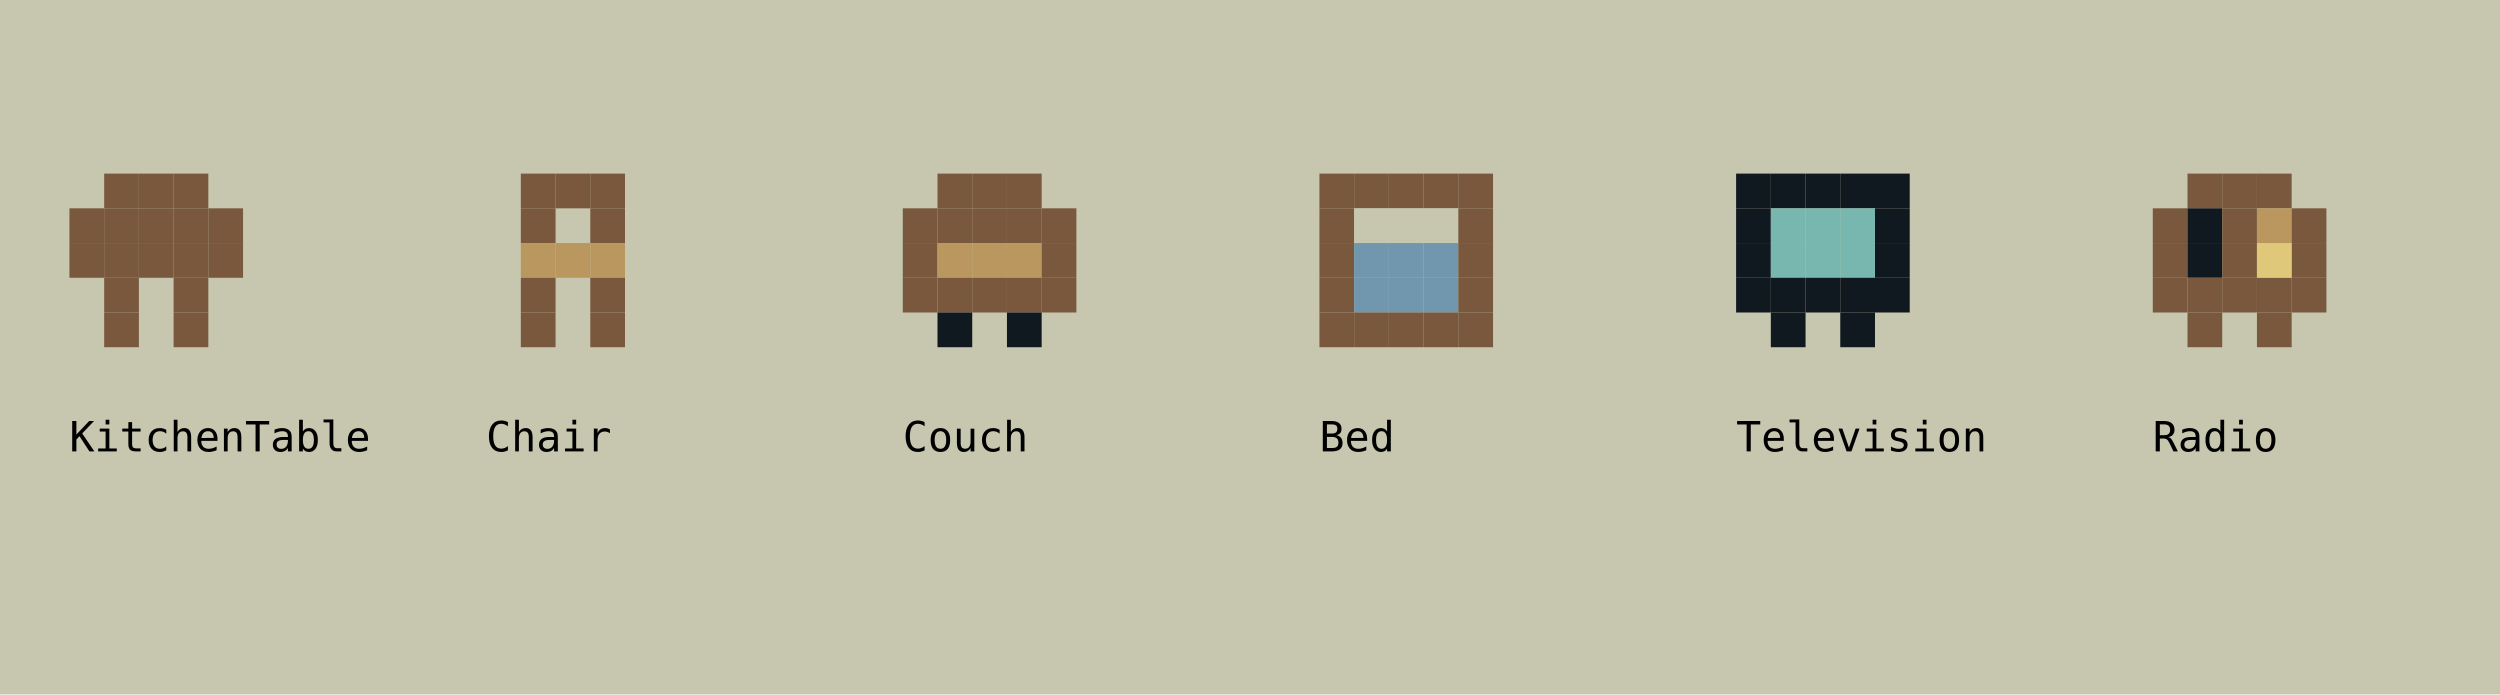
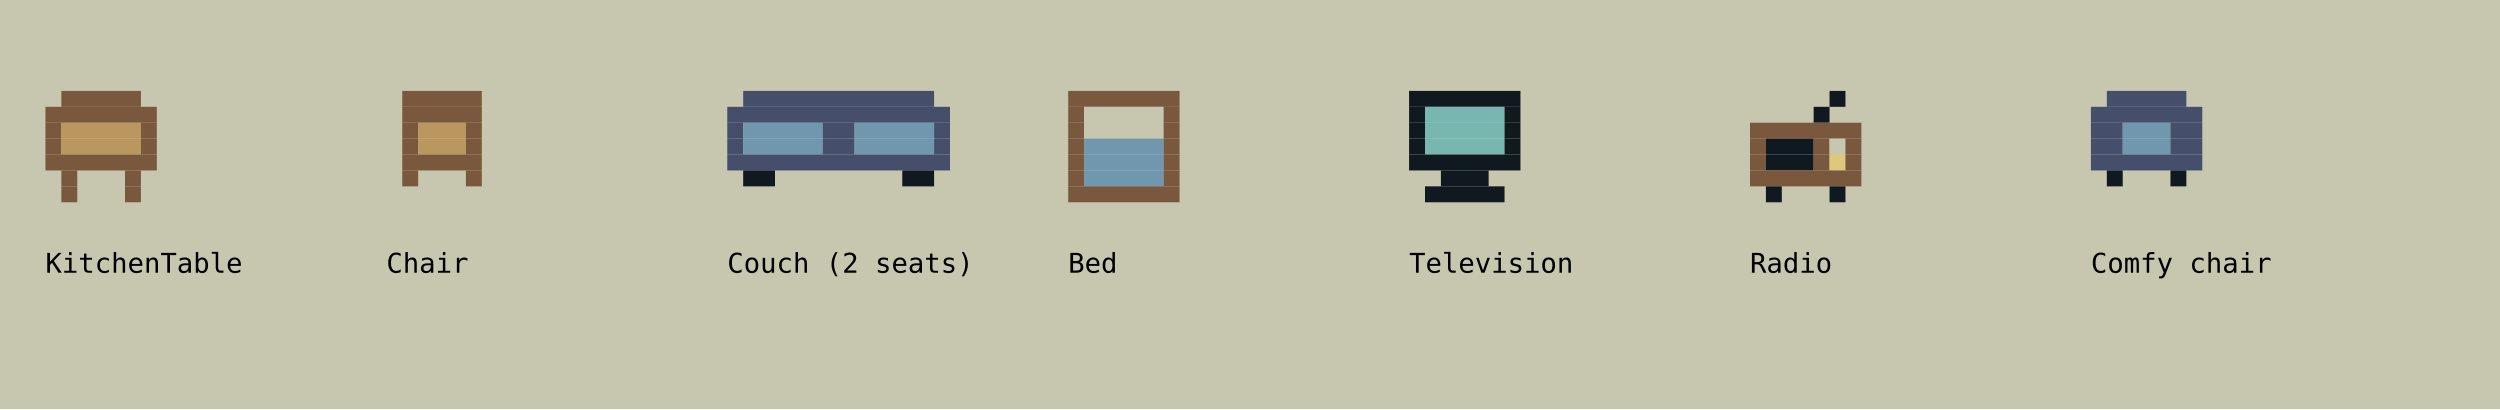
- <svg xmlns="http://www.w3.org/2000/svg" width="720" height="200" viewBox="0 0 720 200">
-   <rect width="720" height="200" fill="#C6C7AE" />
-   <rect x="30" y="50" width="10" height="10" fill="#79583D" />
-   <rect x="40" y="50" width="10" height="10" fill="#79583D" />
-   <rect x="50" y="50" width="10" height="10" fill="#79583D" />
-   <rect x="20" y="60" width="10" height="10" fill="#79583D" />
-   <rect x="30" y="60" width="10" height="10" fill="#79583D" />
-   <rect x="40" y="60" width="10" height="10" fill="#79583D" />
-   <rect x="50" y="60" width="10" height="10" fill="#79583D" />
-   <rect x="60" y="60" width="10" height="10" fill="#79583D" />
-   <rect x="20" y="70" width="10" height="10" fill="#79583D" />
-   <rect x="30" y="70" width="10" height="10" fill="#79583D" />
-   <rect x="40" y="70" width="10" height="10" fill="#79583D" />
-   <rect x="50" y="70" width="10" height="10" fill="#79583D" />
-   <rect x="60" y="70" width="10" height="10" fill="#79583D" />
-   <rect x="30" y="80" width="10" height="10" fill="#79583D" />
-   <rect x="50" y="80" width="10" height="10" fill="#79583D" />
-   <rect x="30" y="90" width="10" height="10" fill="#79583D" />
-   <rect x="50" y="90" width="10" height="10" fill="#79583D" />
-   <text x="20" y="130" font-family="monospace" font-size="12">KitchenTable</text>
-   <rect x="150" y="50" width="10" height="10" fill="#79583D" />
-   <rect x="160" y="50" width="10" height="10" fill="#79583D" />
-   <rect x="170" y="50" width="10" height="10" fill="#79583D" />
-   <rect x="150" y="60" width="10" height="10" fill="#79583D" />
-   <rect x="170" y="60" width="10" height="10" fill="#79583D" />
-   <rect x="150" y="70" width="10" height="10" fill="#BA975F" />
-   <rect x="160" y="70" width="10" height="10" fill="#BA975F" />
-   <rect x="170" y="70" width="10" height="10" fill="#BA975F" />
-   <rect x="150" y="80" width="10" height="10" fill="#79583D" />
-   <rect x="170" y="80" width="10" height="10" fill="#79583D" />
-   <rect x="150" y="90" width="10" height="10" fill="#79583D" />
-   <rect x="170" y="90" width="10" height="10" fill="#79583D" />
-   <text x="140" y="130" font-family="monospace" font-size="12">Chair</text>
-   <rect x="270" y="50" width="10" height="10" fill="#79583D" />
-   <rect x="280" y="50" width="10" height="10" fill="#79583D" />
-   <rect x="290" y="50" width="10" height="10" fill="#79583D" />
-   <rect x="260" y="60" width="10" height="10" fill="#79583D" />
-   <rect x="270" y="60" width="10" height="10" fill="#79583D" />
-   <rect x="280" y="60" width="10" height="10" fill="#79583D" />
-   <rect x="290" y="60" width="10" height="10" fill="#79583D" />
-   <rect x="300" y="60" width="10" height="10" fill="#79583D" />
-   <rect x="260" y="70" width="10" height="10" fill="#79583D" />
-   <rect x="270" y="70" width="10" height="10" fill="#BA975F" />
-   <rect x="280" y="70" width="10" height="10" fill="#BA975F" />
-   <rect x="290" y="70" width="10" height="10" fill="#BA975F" />
-   <rect x="300" y="70" width="10" height="10" fill="#79583D" />
-   <rect x="260" y="80" width="10" height="10" fill="#79583D" />
-   <rect x="270" y="80" width="10" height="10" fill="#79583D" />
-   <rect x="280" y="80" width="10" height="10" fill="#79583D" />
-   <rect x="290" y="80" width="10" height="10" fill="#79583D" />
-   <rect x="300" y="80" width="10" height="10" fill="#79583D" />
-   <rect x="270" y="90" width="10" height="10" fill="#101820" />
-   <rect x="290" y="90" width="10" height="10" fill="#101820" />
-   <text x="260" y="130" font-family="monospace" font-size="12">Couch</text>
-   <rect x="380" y="50" width="10" height="10" fill="#79583D" />
-   <rect x="390" y="50" width="10" height="10" fill="#79583D" />
-   <rect x="400" y="50" width="10" height="10" fill="#79583D" />
-   <rect x="410" y="50" width="10" height="10" fill="#79583D" />
-   <rect x="420" y="50" width="10" height="10" fill="#79583D" />
-   <rect x="380" y="60" width="10" height="10" fill="#79583D" />
-   <rect x="390" y="60" width="10" height="10" fill="#C6C7AE" />
-   <rect x="400" y="60" width="10" height="10" fill="#C6C7AE" />
-   <rect x="410" y="60" width="10" height="10" fill="#C6C7AE" />
-   <rect x="420" y="60" width="10" height="10" fill="#79583D" />
-   <rect x="380" y="70" width="10" height="10" fill="#79583D" />
-   <rect x="390" y="70" width="10" height="10" fill="#7097AE" />
-   <rect x="400" y="70" width="10" height="10" fill="#7097AE" />
-   <rect x="410" y="70" width="10" height="10" fill="#7097AE" />
-   <rect x="420" y="70" width="10" height="10" fill="#79583D" />
-   <rect x="380" y="80" width="10" height="10" fill="#79583D" />
-   <rect x="390" y="80" width="10" height="10" fill="#7097AE" />
-   <rect x="400" y="80" width="10" height="10" fill="#7097AE" />
-   <rect x="410" y="80" width="10" height="10" fill="#7097AE" />
-   <rect x="420" y="80" width="10" height="10" fill="#79583D" />
-   <rect x="380" y="90" width="10" height="10" fill="#79583D" />
-   <rect x="390" y="90" width="10" height="10" fill="#79583D" />
-   <rect x="400" y="90" width="10" height="10" fill="#79583D" />
-   <rect x="410" y="90" width="10" height="10" fill="#79583D" />
-   <rect x="420" y="90" width="10" height="10" fill="#79583D" />
-   <text x="380" y="130" font-family="monospace" font-size="12">Bed</text>
-   <rect x="500" y="50" width="10" height="10" fill="#101820" />
-   <rect x="510" y="50" width="10" height="10" fill="#101820" />
-   <rect x="520" y="50" width="10" height="10" fill="#101820" />
-   <rect x="530" y="50" width="10" height="10" fill="#101820" />
-   <rect x="540" y="50" width="10" height="10" fill="#101820" />
-   <rect x="500" y="60" width="10" height="10" fill="#101820" />
-   <rect x="510" y="60" width="10" height="10" fill="#78B7B0" />
-   <rect x="520" y="60" width="10" height="10" fill="#78B7B0" />
-   <rect x="530" y="60" width="10" height="10" fill="#78B7B0" />
-   <rect x="540" y="60" width="10" height="10" fill="#101820" />
-   <rect x="500" y="70" width="10" height="10" fill="#101820" />
-   <rect x="510" y="70" width="10" height="10" fill="#78B7B0" />
-   <rect x="520" y="70" width="10" height="10" fill="#78B7B0" />
-   <rect x="530" y="70" width="10" height="10" fill="#78B7B0" />
-   <rect x="540" y="70" width="10" height="10" fill="#101820" />
-   <rect x="500" y="80" width="10" height="10" fill="#101820" />
-   <rect x="510" y="80" width="10" height="10" fill="#101820" />
-   <rect x="520" y="80" width="10" height="10" fill="#101820" />
-   <rect x="530" y="80" width="10" height="10" fill="#101820" />
-   <rect x="540" y="80" width="10" height="10" fill="#101820" />
-   <rect x="510" y="90" width="10" height="10" fill="#101820" />
-   <rect x="530" y="90" width="10" height="10" fill="#101820" />
-   <text x="500" y="130" font-family="monospace" font-size="12">Television</text>
-   <rect x="630" y="50" width="10" height="10" fill="#79583D" />
-   <rect x="640" y="50" width="10" height="10" fill="#79583D" />
-   <rect x="650" y="50" width="10" height="10" fill="#79583D" />
-   <rect x="620" y="60" width="10" height="10" fill="#79583D" />
-   <rect x="630" y="60" width="10" height="10" fill="#101820" />
-   <rect x="640" y="60" width="10" height="10" fill="#79583D" />
-   <rect x="650" y="60" width="10" height="10" fill="#BA975F" />
-   <rect x="660" y="60" width="10" height="10" fill="#79583D" />
-   <rect x="620" y="70" width="10" height="10" fill="#79583D" />
-   <rect x="630" y="70" width="10" height="10" fill="#101820" />
-   <rect x="640" y="70" width="10" height="10" fill="#79583D" />
-   <rect x="650" y="70" width="10" height="10" fill="#BA975F" />
-   <rect x="660" y="70" width="10" height="10" fill="#79583D" />
-   <rect x="620" y="80" width="10" height="10" fill="#79583D" />
-   <rect x="630" y="80" width="10" height="10" fill="#79583D" />
-   <rect x="640" y="80" width="10" height="10" fill="#79583D" />
-   <rect x="650" y="80" width="10" height="10" fill="#79583D" />
-   <rect x="660" y="80" width="10" height="10" fill="#79583D" />
-   <rect x="630" y="90" width="10" height="10" fill="#79583D" />
-   <rect x="650" y="90" width="10" height="10" fill="#79583D" />
-   <rect x="650" y="70" width="10" height="10" fill="#E0C87A" />
-   <text x="620" y="130" font-family="monospace" font-size="12">Radio</text>
+ <svg xmlns="http://www.w3.org/2000/svg" width="1100" height="180" viewBox="0 0 1100 180">
+   <rect width="1100" height="180" fill="#C6C7AE" />
+   <rect x="27" y="40" width="35" height="7" fill="#79583D" />
+   <rect x="20" y="47" width="49" height="7" fill="#79583D" />
+   <rect x="20" y="54" width="7" height="7" fill="#79583D" />
+   <rect x="27" y="54" width="35" height="7" fill="#BA975F" />
+   <rect x="62" y="54" width="7" height="7" fill="#79583D" />
+   <rect x="20" y="61" width="7" height="7" fill="#79583D" />
+   <rect x="27" y="61" width="35" height="7" fill="#BA975F" />
+   <rect x="62" y="61" width="7" height="7" fill="#79583D" />
+   <rect x="20" y="68" width="49" height="7" fill="#79583D" />
+   <rect x="27" y="75" width="7" height="7" fill="#79583D" />
+   <rect x="55" y="75" width="7" height="7" fill="#79583D" />
+   <rect x="27" y="82" width="7" height="7" fill="#79583D" />
+   <rect x="55" y="82" width="7" height="7" fill="#79583D" />
+   <text x="20" y="120" font-family="monospace" font-size="12">KitchenTable</text>
+   <rect x="177" y="40" width="35" height="7" fill="#79583D" />
+   <rect x="177" y="47" width="35" height="7" fill="#79583D" />
+   <rect x="177" y="54" width="7" height="7" fill="#79583D" />
+   <rect x="184" y="54" width="21" height="7" fill="#BA975F" />
+   <rect x="205" y="54" width="7" height="7" fill="#79583D" />
+   <rect x="177" y="61" width="7" height="7" fill="#79583D" />
+   <rect x="184" y="61" width="21" height="7" fill="#BA975F" />
+   <rect x="205" y="61" width="7" height="7" fill="#79583D" />
+   <rect x="177" y="68" width="35" height="7" fill="#79583D" />
+   <rect x="177" y="75" width="7" height="7" fill="#79583D" />
+   <rect x="205" y="75" width="7" height="7" fill="#79583D" />
+   <text x="170" y="120" font-family="monospace" font-size="12">Chair</text>
+   <rect x="327" y="40" width="84" height="7" fill="#454F6B" />
+   <rect x="320" y="47" width="98" height="7" fill="#454F6B" />
+   <rect x="320" y="54" width="7" height="7" fill="#454F6B" />
+   <rect x="327" y="54" width="35" height="7" fill="#7097AE" />
+   <rect x="362" y="54" width="14" height="7" fill="#454F6B" />
+   <rect x="376" y="54" width="35" height="7" fill="#7097AE" />
+   <rect x="411" y="54" width="7" height="7" fill="#454F6B" />
+   <rect x="320" y="61" width="7" height="7" fill="#454F6B" />
+   <rect x="327" y="61" width="35" height="7" fill="#7097AE" />
+   <rect x="362" y="61" width="14" height="7" fill="#454F6B" />
+   <rect x="376" y="61" width="35" height="7" fill="#7097AE" />
+   <rect x="411" y="61" width="7" height="7" fill="#454F6B" />
+   <rect x="320" y="68" width="98" height="7" fill="#454F6B" />
+   <rect x="327" y="75" width="14" height="7" fill="#101820" />
+   <rect x="397" y="75" width="14" height="7" fill="#101820" />
+   <text x="320" y="120" font-family="monospace" font-size="12">Couch (2 seats)</text>
+   <rect x="470" y="40" width="49" height="7" fill="#79583D" />
+   <rect x="470" y="47" width="7" height="7" fill="#79583D" />
+   <rect x="477" y="47" width="35" height="7" fill="#C6C7AE" />
+   <rect x="512" y="47" width="7" height="7" fill="#79583D" />
+   <rect x="470" y="54" width="7" height="7" fill="#79583D" />
+   <rect x="477" y="54" width="35" height="7" fill="#C6C7AE" />
+   <rect x="512" y="54" width="7" height="7" fill="#79583D" />
+   <rect x="470" y="61" width="7" height="7" fill="#79583D" />
+   <rect x="477" y="61" width="35" height="7" fill="#7097AE" />
+   <rect x="512" y="61" width="7" height="7" fill="#79583D" />
+   <rect x="470" y="68" width="7" height="7" fill="#79583D" />
+   <rect x="477" y="68" width="35" height="7" fill="#7097AE" />
+   <rect x="512" y="68" width="7" height="7" fill="#79583D" />
+   <rect x="470" y="75" width="7" height="7" fill="#79583D" />
+   <rect x="477" y="75" width="35" height="7" fill="#7097AE" />
+   <rect x="512" y="75" width="7" height="7" fill="#79583D" />
+   <rect x="470" y="82" width="49" height="7" fill="#79583D" />
+   <text x="470" y="120" font-family="monospace" font-size="12">Bed</text>
+   <rect x="620" y="40" width="49" height="7" fill="#101820" />
+   <rect x="620" y="47" width="7" height="7" fill="#101820" />
+   <rect x="627" y="47" width="35" height="7" fill="#78B7B0" />
+   <rect x="662" y="47" width="7" height="7" fill="#101820" />
+   <rect x="620" y="54" width="7" height="7" fill="#101820" />
+   <rect x="627" y="54" width="35" height="7" fill="#78B7B0" />
+   <rect x="662" y="54" width="7" height="7" fill="#101820" />
+   <rect x="620" y="61" width="7" height="7" fill="#101820" />
+   <rect x="627" y="61" width="35" height="7" fill="#78B7B0" />
+   <rect x="662" y="61" width="7" height="7" fill="#101820" />
+   <rect x="620" y="68" width="49" height="7" fill="#101820" />
+   <rect x="634" y="75" width="21" height="7" fill="#101820" />
+   <rect x="627" y="82" width="35" height="7" fill="#101820" />
+   <text x="620" y="120" font-family="monospace" font-size="12">Television</text>
+   <rect x="805" y="40" width="7" height="7" fill="#101820" />
+   <rect x="798" y="47" width="7" height="7" fill="#101820" />
+   <rect x="770" y="54" width="49" height="7" fill="#79583D" />
+   <rect x="770" y="61" width="7" height="7" fill="#79583D" />
+   <rect x="777" y="61" width="21" height="7" fill="#101820" />
+   <rect x="798" y="61" width="7" height="7" fill="#79583D" />
+   <rect x="805" y="61" width="7" height="7" fill="#C6C7AE" />
+   <rect x="812" y="61" width="7" height="7" fill="#79583D" />
+   <rect x="770" y="68" width="7" height="7" fill="#79583D" />
+   <rect x="777" y="68" width="21" height="7" fill="#101820" />
+   <rect x="798" y="68" width="7" height="7" fill="#79583D" />
+   <rect x="805" y="68" width="7" height="7" fill="#E0C87A" />
+   <rect x="812" y="68" width="7" height="7" fill="#79583D" />
+   <rect x="770" y="75" width="49" height="7" fill="#79583D" />
+   <rect x="777" y="82" width="7" height="7" fill="#101820" />
+   <rect x="805" y="82" width="7" height="7" fill="#101820" />
+   <text x="770" y="120" font-family="monospace" font-size="12">Radio</text>
+   <rect x="927" y="40" width="35" height="7" fill="#454F6B" />
+   <rect x="920" y="47" width="49" height="7" fill="#454F6B" />
+   <rect x="920" y="54" width="14" height="7" fill="#454F6B" />
+   <rect x="934" y="54" width="21" height="7" fill="#7097AE" />
+   <rect x="955" y="54" width="14" height="7" fill="#454F6B" />
+   <rect x="920" y="61" width="14" height="7" fill="#454F6B" />
+   <rect x="934" y="61" width="21" height="7" fill="#7097AE" />
+   <rect x="955" y="61" width="14" height="7" fill="#454F6B" />
+   <rect x="920" y="68" width="49" height="7" fill="#454F6B" />
+   <rect x="927" y="75" width="7" height="7" fill="#101820" />
+   <rect x="955" y="75" width="7" height="7" fill="#101820" />
+   <text x="920" y="120" font-family="monospace" font-size="12">Comfy chair</text>
</svg>
